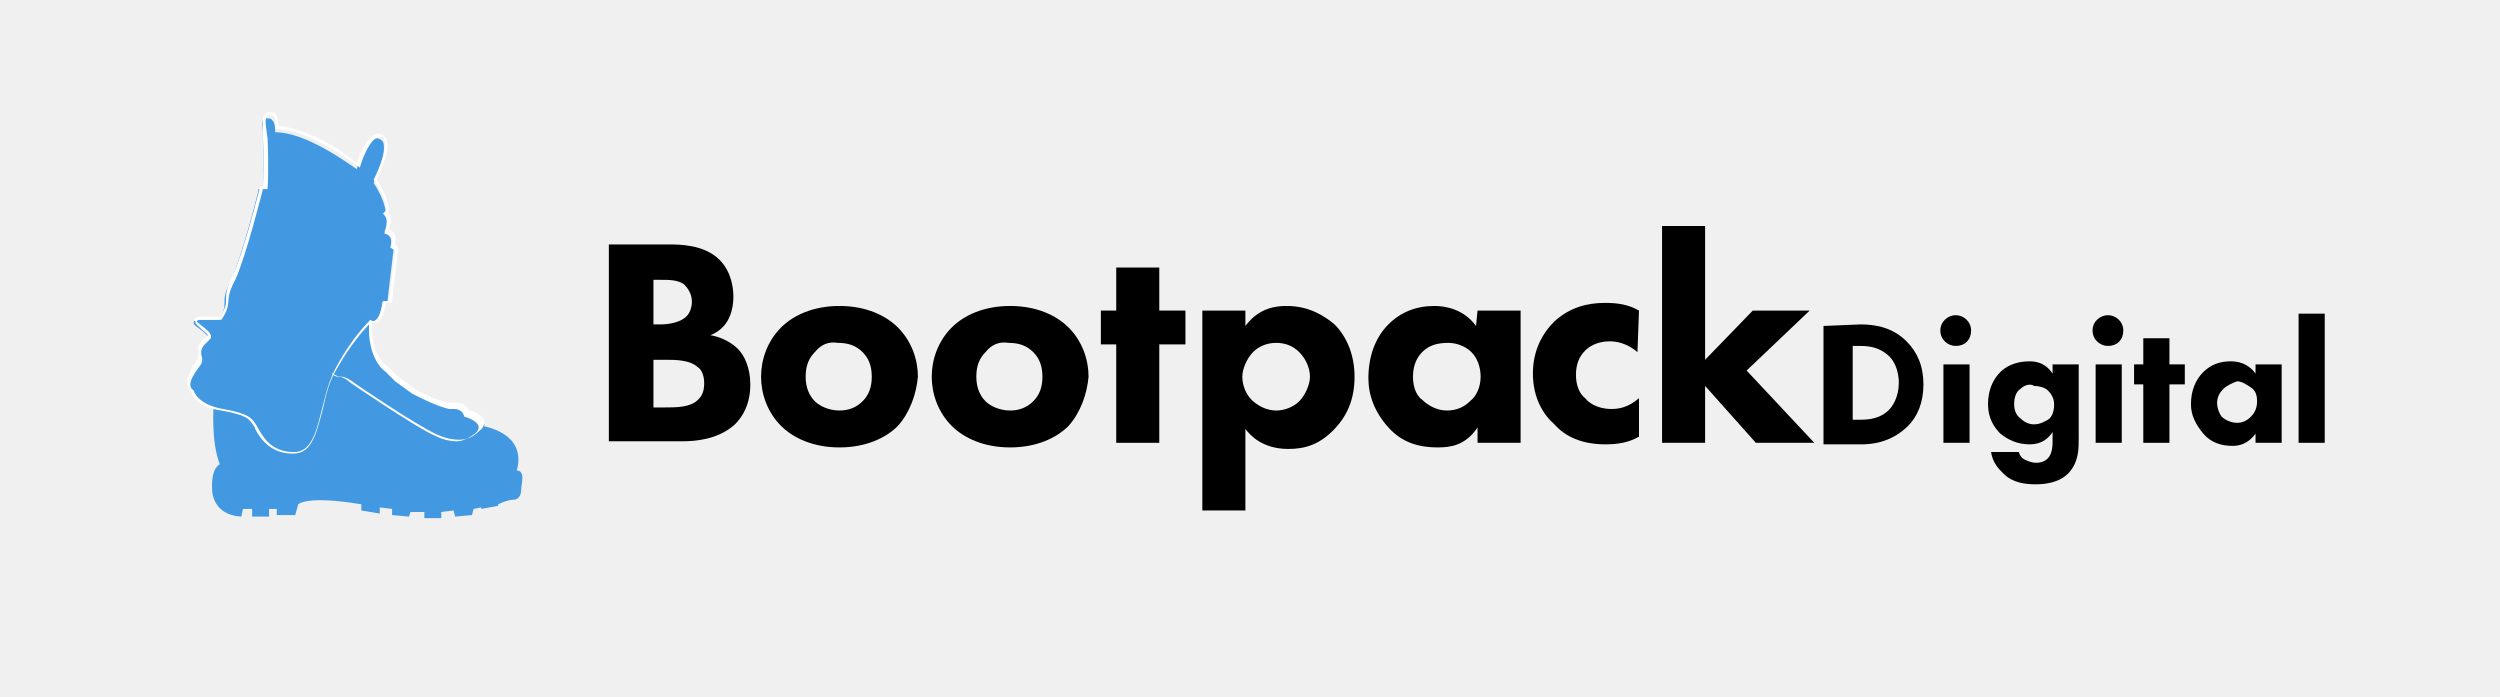
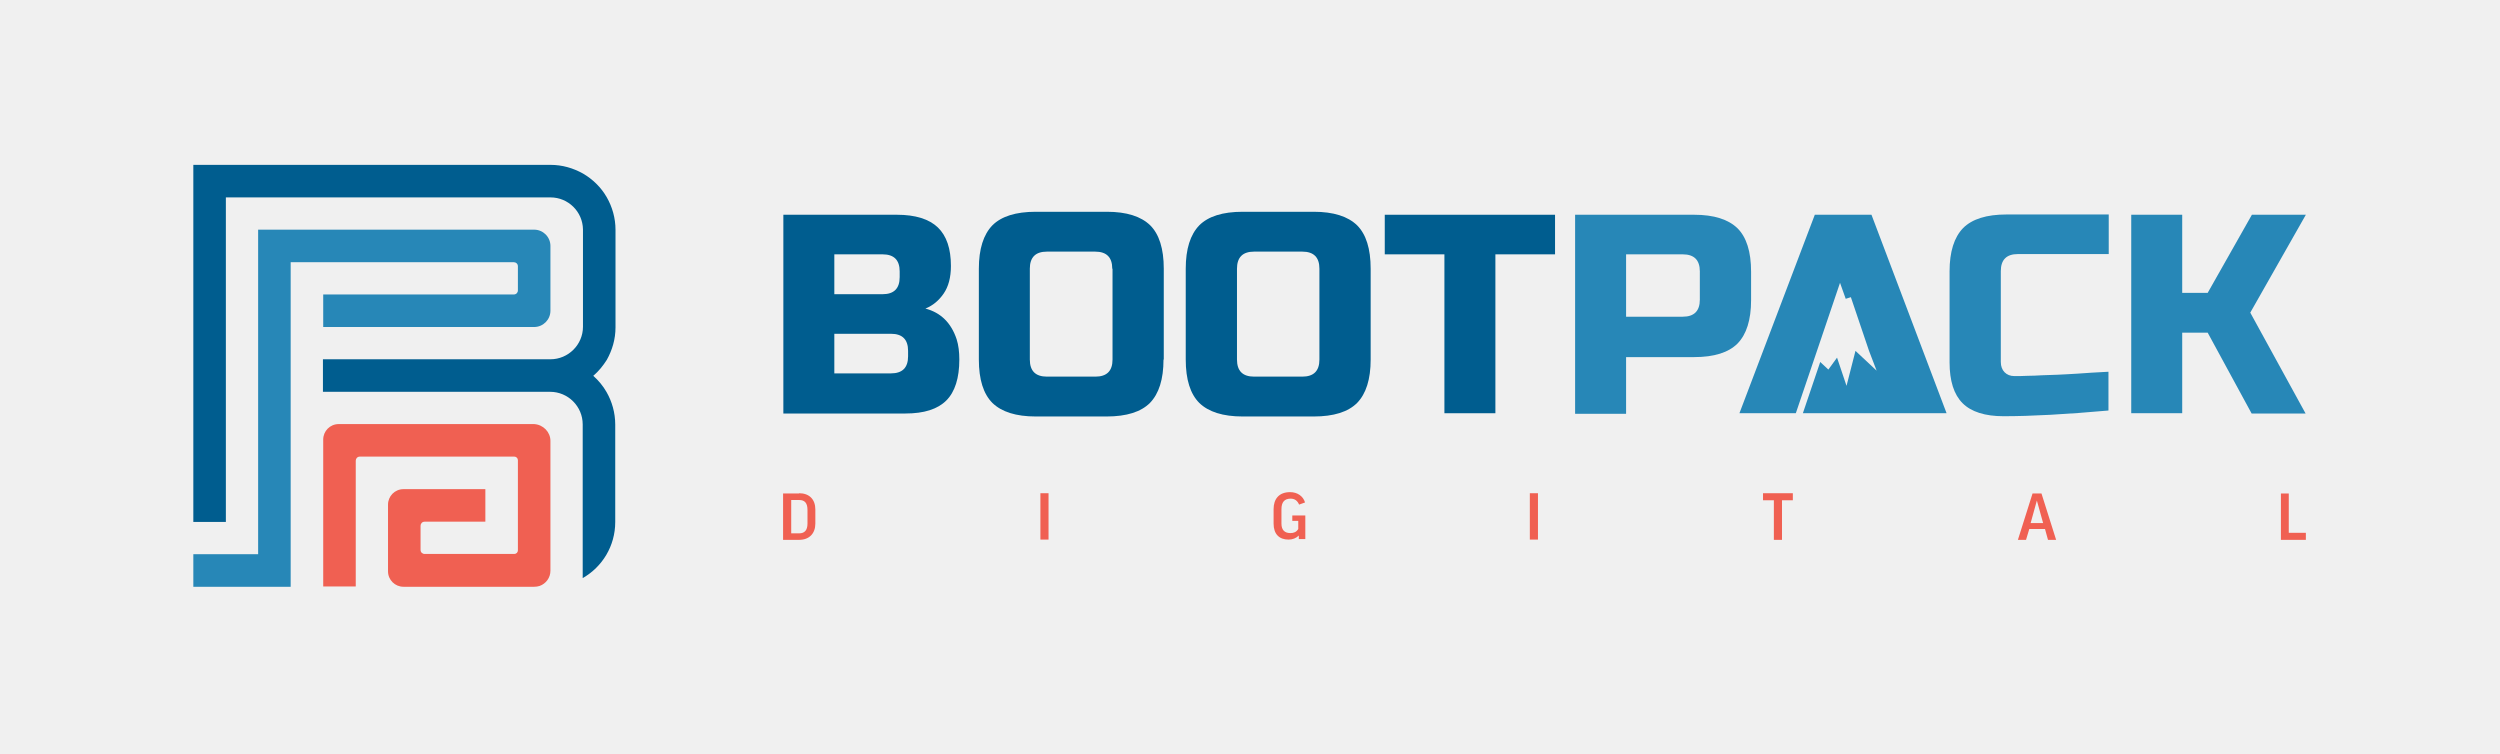
- <svg xmlns="http://www.w3.org/2000/svg" version="1.1" id="Calque_1" x="0px" y="0px" viewBox="0 0 162.6 45.3" style="enable-background:new 0 0 162.6 45.3;" xml:space="preserve">
+ <svg xmlns="http://www.w3.org/2000/svg" version="1.1" id="Layer_1" x="0px" y="0px" viewBox="0 0 922 278" style="enable-background:new 0 0 922 278;" xml:space="preserve">
  <style type="text/css">
- 	.st0{fill:#4299E1;}
- 	.st1{fill:#FFFFFF;}
- 	.st2{enable-background:new    ;}
+ 	.st0{fill:#005D8F;}
+ 	.st1{fill:#F06052;}
+ 	.st2{fill:#2787B7;}
</style>
  <g>
-     <path class="st0" d="M13.9,26.3c0,0-0.2,2.4,0.4,3.9c0,0-0.6,0.2-0.5,1.7c0,0,0,1.6,1.9,1.7l0.1-0.5h0.6v0.5h1.1v-0.5H18v0.4h1.2   l0.2-0.7c0,0,0.5-0.6,4.1,0v0.4l1.2,0.2V33l0.8,0.1v0.4l1.1,0.1l0.1-0.3h0.9v0.4h1.1v-0.4l0.8-0.1l0.1,0.4l1.1-0.1l0.1-0.4l0.5-0.1   v0.1l1.1-0.2v-0.1c0,0,0.6-0.3,1-0.3s0.5-0.4,0.5-0.7c0-0.3,0.3-1.2-0.3-1.2c0,0,1-2.5-2.8-3l-3.3-0.7l-5.9-4.1L13.9,26.3z" />
-     <g>
-       <path class="st0" d="M29.9,28.6c-0.4,0-0.9-0.1-1.5-0.4c-1.3-0.6-5.2-3.3-5.4-3.4c0,0-0.4-0.3-0.8-0.4c-0.5,0-0.6-0.4-0.6-0.4l0,0    l2.5-4v1.6c0,0,0,1.8,1.1,2.5l0.7,0.6l1.1,0.8c0,0,1.4,0.8,2.4,0.9c0,0,0.1,0,0.3,0c0.4,0,0.7,0.2,0.8,0.5c0.2,0,0.9,0.3,1,0.7    c0,0.2,0,0.3-0.2,0.5C30.8,28.5,30.4,28.6,29.9,28.6z" />
-       <path class="st1" d="M24,20.3v1.3c0,0,0,1.8,1.1,2.6l0.6,0.6l1.1,0.8c0,0,1.5,0.8,2.4,1c0,0,0.1,0,0.3,0c0.3,0,0.6,0.1,0.7,0.5    c0,0,1.5,0.4,0.7,1.1c-0.4,0.3-0.8,0.5-1.2,0.5c-0.4,0-0.9-0.1-1.5-0.4c-1.3-0.6-5.4-3.4-5.4-3.4s-0.4-0.4-0.8-0.4    c-0.4,0-0.5-0.4-0.5-0.4L24,20.3 M24.2,19.6l-0.4,0.6l-2.3,3.6v0.1V24c0,0.2,0.3,0.5,0.7,0.5c0.3,0,0.7,0.3,0.7,0.3l0,0l0,0    c0.1,0.1,4.1,2.8,5.4,3.4c0.6,0.3,1.1,0.4,1.6,0.4s0.9-0.2,1.3-0.6c0.3-0.2,0.3-0.5,0.3-0.6c-0.1-0.4-0.7-0.7-1-0.7    c-0.1-0.3-0.4-0.5-0.9-0.5c-0.1,0-0.3,0-0.3,0c-0.9-0.1-2.2-0.8-2.3-0.9l-1.1-0.8l-0.6-0.6l0,0l0,0c-1.1-0.7-1.1-2.4-1.1-2.4v-1.3    L24.2,19.6L24.2,19.6z" />
-     </g>
-     <g>
-       <path class="st0" d="M19,29.4c-1.4,0-2-1-2.3-1.5c0-0.1-0.1-0.1-0.1-0.2l0,0c-0.3-0.4-0.5-0.7-2.1-1s-1.9-1.1-2-1.3    c-0.1-0.1-0.2-0.2-0.2-0.3c0-0.3,0.2-0.8,0.2-0.8c0.1-0.2,0.2-0.4,0.3-0.5c0.2-0.2,0.3-0.4,0.2-0.7c-0.1-0.5,0.1-0.7,0.3-0.9    c0.1-0.1,0.2-0.1,0.2-0.2c0.1-0.1-0.2-0.4-0.5-0.6s-0.4-0.3-0.4-0.4l0,0v-0.1c0,0,0.1-0.1,0.6-0.1c0.4,0,0.8,0,1,0    c0.4-0.6,0.4-0.8,0.4-1.1s0-0.7,0.4-1.4c0.7-1.5,1.8-5.8,1.8-5.9v-0.1h0.3c0.1-1.2,0-3.2,0-3.2c0-0.2,0-0.4,0-0.5    c0-0.3-0.1-0.6,0-0.8c0-0.1,0.2-0.1,0.3-0.1l0,0c0.1,0,0.2,0,0.3,0.1c0.2,0.2,0.2,0.6,0.2,0.8c2,0,4.7,2,5.3,2.4    c0.2-0.7,0.8-2,1.3-2c0.1,0,0.2,0,0.4,0.2c0.3,0.6-0.4,2.3-0.6,2.7c0.8,1.2,0.8,2,0.8,2l0,0L25,14c0.4,0.3,0.1,1,0,1.2l0,0    c0.2,0,0.4,0.2,0.4,0.3c0.1,0.2,0,0.5,0,0.6l0.2,0.1l-0.4,3.4h-0.3c-0.1,0.9-0.4,1.3-0.7,1.3c-0.1,0-0.2,0-0.2-0.1    c-0.3,0.2-1.3,1.3-2.2,3.1c-0.4,0.8-0.7,1.7-0.9,2.6c-0.4,1.5-0.7,2.8-1.8,2.8L19,29.4z" />
-       <path class="st1" d="M17.6,7.5c0.5,0,0.3,0.9,0.3,0.9s0,0,0.1,0c2.2,0,5.4,2.5,5.4,2.5c0.4-1.3,0.9-2,1.3-2c0.1,0,0.2,0,0.3,0.2    c0.3,0.6-0.7,2.6-0.7,2.6c0.9,1.2,0.8,2,0.8,2l-0.2,0.2c0.5,0.3,0.1,1.2,0.1,1.2l0.1,0.1c0.7,0.2,0.3,0.9,0.3,0.9l0.3,0.2    l-0.4,3.3h-0.4c-0.2,1.1-0.4,1.3-0.6,1.3c-0.1,0-0.2-0.1-0.2-0.1s-1.2,1.1-2.3,3.2c-1.1,2.1-0.9,5.3-2.6,5.4h-0.1    c-1.6,0-2.1-1.2-2.4-1.7c-0.3-0.5-0.5-0.8-2.2-1.1s-1.9-1.2-1.9-1.2c-0.5-0.3,0-1,0-1c0.3-0.6,0.7-0.7,0.5-1.3    c-0.1-0.6,0.3-0.7,0.6-1.1c0.2-0.4-0.8-0.9-0.9-1.1c0-0.1,0.2-0.1,0.5-0.1c0.5,0,1.1,0,1.1,0c0.8-1.2,0.1-1.1,0.9-2.6    c0.7-1.5,1.8-5.9,1.8-5.9h0.3c0.1-1.3,0-3.3,0-3.3C17.3,8.1,17.1,7.5,17.6,7.5L17.6,7.5 M17.6,7.3L17.6,7.3L17.6,7.3    c-0.2,0-0.3,0-0.4,0.2C17,7.7,17.1,8,17.1,8.4c0,0.1,0,0.3,0,0.5c0,0,0.1,1.9,0,3.2H17h-0.1v0.1c0,0-1.1,4.4-1.8,5.8    c-0.4,0.8-0.4,1.1-0.4,1.5c0,0.3,0,0.5-0.4,1.1c-0.2,0-0.6,0-0.9,0c-0.5,0-0.6,0-0.7,0.1c0,0-0.1,0.1,0,0.2c0,0.2,0.2,0.3,0.4,0.5    c0.1,0.1,0.4,0.3,0.4,0.4c0,0.1-0.1,0.1-0.2,0.2c-0.2,0.2-0.5,0.4-0.4,1c0,0.3,0,0.4-0.2,0.6c-0.1,0.1-0.2,0.3-0.3,0.5    c0,0.1-0.3,0.5-0.2,0.9c0,0.1,0.1,0.3,0.2,0.4c0.1,0.3,0.4,1.1,2,1.3c1.6,0.3,1.8,0.5,2.1,1l0,0c0,0,0.1,0.1,0.1,0.2    c0.3,0.6,1,1.6,2.4,1.6h0.1c1.2,0,1.5-1.4,1.9-2.9c0.2-0.9,0.4-1.8,0.9-2.6c0.9-1.6,1.8-2.6,2.2-3c0,0,0.1,0,0.2,0    c0.5,0,0.7-0.7,0.8-1.3h0.2h0.2v-0.2l0.4-3.3v-0.1L25.8,16l-0.1-0.1c0-0.1,0.1-0.4,0-0.6c0-0.1-0.2-0.3-0.4-0.4    c0.1-0.3,0.2-0.8,0-1.1l0,0l0,0v-0.1c0,0,0-0.9-0.8-2c0.2-0.5,1-2.1,0.6-2.7c-0.1-0.2-0.3-0.3-0.5-0.3c-0.6,0-1.1,1-1.4,1.9    c-0.8-0.7-3.2-2.3-5.1-2.4c0-0.2,0-0.6-0.2-0.8C17.8,7.3,17.7,7.3,17.6,7.3L17.6,7.3z" />
-     </g>
+     <line x1="203" y1="204.5" x2="203" y2="204.5" />
+     <line x1="226.9" y1="192.5" x2="226.9" y2="192.5" />
+     <line x1="226.9" y1="156.6" x2="226.9" y2="156.6" />
+     <path class="st0" d="M218.8,138.6c1.9,1.7,3.6,3.7,4.9,6c2,3.5,3.2,7.6,3.2,12v35.9c0,8.9-4.8,16.6-12,20.7v-56.7   c0-6.6-5.4-12-12-12h-83.8v-12H203c6.6,0,12-5.4,12-12V84.6c-0.1-6.5-5.4-11.8-12-11.8H83.3v119.7h-12V60.8H203   c4.4,0,8.4,1.2,12,3.2c3.6,2.1,6.7,5.1,8.8,8.8c2,3.5,3.2,7.6,3.2,12v35.9c0,4.4-1.2,8.4-3.2,12   C222.4,134.9,220.8,136.9,218.8,138.6z" />
+     <line x1="191" y1="156.6" x2="191" y2="156.6" />
+     <line x1="191" y1="168.6" x2="191" y2="168.6" />
+     <line x1="179" y1="156.6" x2="179" y2="156.6" />
+     <line x1="191" y1="192.5" x2="191" y2="192.5" />
+     <line x1="191" y1="180.5" x2="191" y2="180.5" />
+     <line x1="179" y1="192.5" x2="179" y2="192.5" />
+     <line x1="191" y1="204.5" x2="191" y2="204.5" />
+     <path class="st1" d="M203,162.6v47.9c0,2.6-1.7,4.8-4,5.6c-0.6,0.2-1.3,0.3-2,0.3h-48.2c-3.1,0-5.7-2.5-5.7-5.7v-24.6   c0-3.1,2.5-5.7,5.7-5.7H179v12h-22.4c-0.9,0-1.5,0.7-1.5,1.5v8.9c0,0.9,0.7,1.5,1.5,1.5h33.1c0.7,0,1.3-0.6,1.3-1.3v-33.3   c0-0.7-0.6-1.3-1.3-1.3h-57c-0.9,0-1.5,0.7-1.5,1.5v46.4h-12v-54.2c0-3.1,2.5-5.7,5.7-5.7H197C200.3,156.6,203,159.3,203,162.6z" />
+     <line x1="203" y1="96.7" x2="203" y2="96.7" />
+     <line x1="191" y1="84.7" x2="191" y2="84.7" />
+     <line x1="203" y1="96.7" x2="203" y2="96.7" />
+     <line x1="197" y1="84.7" x2="197" y2="84.7" />
+     <path class="st2" d="M203,90.7v23.9c0,3.3-2.7,6-6,6h-77.8v-12h70.3c0.9,0,1.5-0.7,1.5-1.5v-8.9c0-0.9-0.7-1.5-1.5-1.5h-82.3v119.7   H71.3v-12h23.9V84.7H197C200.3,84.7,203,87.4,203,90.7z" />
+     <line x1="203" y1="108.7" x2="203" y2="108.7" />
+     <line x1="203" y1="144.6" x2="203" y2="144.6" />
+     <polyline points="226.9,156.6 226.9,156.6 226.9,156.6  " />
+     <line x1="191" y1="177.3" x2="191" y2="177.3" />
+     <polyline points="226.9,192.5 226.9,192.5 226.9,192.5  " />
+     <line x1="191" y1="171.8" x2="191" y2="171.8" />
+     <polyline points="197,84.7 197,84.7 197,84.7  " />
  </g>
  <g>
-     <g class="st2">
-       <path d="M43.5,15.9c0.7,0,2.3,0,3.3,1c0.8,0.8,0.9,1.9,0.9,2.4s-0.1,1.1-0.4,1.6s-0.8,0.8-1.1,0.9c0.6,0.1,1.3,0.4,1.8,0.9    c0.4,0.4,0.8,1.2,0.8,2.3c0,1.3-0.5,2.1-1,2.6c-1.1,1-2.6,1.1-3.4,1.1h-4.8V15.9H43.5z M42.5,21.1H43c0.4,0,1.1-0.1,1.5-0.4    c0.3-0.2,0.5-0.6,0.5-1.1s-0.3-0.9-0.5-1.1c-0.4-0.3-1-0.3-1.5-0.3h-0.5V21.1z M42.5,26.5h0.7c0.8,0,1.7,0,2.2-0.5    c0.3-0.3,0.4-0.6,0.4-1.1s-0.2-0.9-0.4-1c-0.5-0.5-1.5-0.5-2.1-0.5h-0.8V26.5z" />
-     </g>
-     <g class="st2">
-       <path d="M58.4,27.7c-0.8,0.8-2.1,1.4-3.8,1.4c-1.7,0-3-0.6-3.8-1.4c-0.9-0.9-1.3-2.1-1.3-3.2s0.4-2.3,1.3-3.2    c0.8-0.8,2.1-1.4,3.8-1.4c1.7,0,3,0.6,3.8,1.4c0.9,0.9,1.3,2.1,1.3,3.2C59.6,25.6,59.2,26.8,58.4,27.7z M53,22.9    c-0.4,0.4-0.6,0.9-0.6,1.6c0,0.8,0.3,1.3,0.6,1.6c0.3,0.3,0.9,0.6,1.6,0.6c0.6,0,1.1-0.2,1.5-0.6c0.4-0.4,0.6-0.9,0.6-1.6    s-0.2-1.2-0.6-1.6c-0.4-0.4-0.9-0.6-1.6-0.6C53.9,22.2,53.4,22.4,53,22.9z" />
-     </g>
-     <g class="st2">
-       <path d="M69.5,27.7c-0.8,0.8-2.1,1.4-3.8,1.4c-1.7,0-3-0.6-3.8-1.4c-0.9-0.9-1.3-2.1-1.3-3.2s0.4-2.3,1.3-3.2    c0.8-0.8,2.1-1.4,3.8-1.4c1.7,0,3,0.6,3.8,1.4c0.9,0.9,1.3,2.1,1.3,3.2C70.7,25.6,70.3,26.8,69.5,27.7z M64.1,22.9    c-0.4,0.4-0.6,0.9-0.6,1.6c0,0.8,0.3,1.3,0.6,1.6c0.3,0.3,0.9,0.6,1.6,0.6c0.6,0,1.1-0.2,1.5-0.6s0.6-0.9,0.6-1.6    s-0.2-1.2-0.6-1.6s-0.9-0.6-1.6-0.6C65,22.2,64.5,22.4,64.1,22.9z" />
-       <path d="M75.4,22.4v6.4h-2.8v-6.4h-1v-2.2h1v-2.8h2.8v2.8h1.7v2.2H75.4z" />
-     </g>
-     <g class="st2">
-       <path d="M81,33.2h-2.8v-13H81v1c0.9-1.2,2-1.3,2.7-1.3c1.5,0,2.5,0.7,3.1,1.2c0.8,0.8,1.3,2,1.3,3.4c0,1.5-0.5,2.6-1.4,3.5    s-1.8,1.2-2.9,1.2c-1.7,0-2.5-0.9-2.8-1.3C81,27.9,81,33.2,81,33.2z M81.5,22.9c-0.4,0.4-0.7,1.1-0.7,1.6s0.2,1.1,0.6,1.5    c0.4,0.4,1,0.7,1.6,0.7c0.5,0,1.1-0.2,1.5-0.6s0.7-1.1,0.7-1.6c0-0.6-0.3-1.2-0.7-1.6s-0.9-0.6-1.5-0.6    C82.3,22.3,81.8,22.6,81.5,22.9z" />
-     </g>
-     <g class="st2">
-       <path d="M96.1,20.2h2.8v8.6h-2.8v-1c-0.8,1.2-1.8,1.3-2.6,1.3c-1.2,0-2.3-0.3-3.2-1.3S89,25.7,89,24.6c0-1.5,0.5-2.7,1.3-3.5    c0.8-0.8,1.8-1.2,3-1.2c0.7,0,1.9,0.2,2.7,1.3L96.1,20.2L96.1,20.2z M92.5,22.9c-0.3,0.3-0.6,0.8-0.6,1.6s0.3,1.3,0.6,1.5    c0.4,0.4,1,0.7,1.6,0.7s1.1-0.2,1.5-0.6c0.4-0.3,0.7-0.9,0.7-1.6c0-0.6-0.2-1.2-0.6-1.6s-1-0.6-1.5-0.6    C93.4,22.3,92.9,22.5,92.5,22.9z" />
-       <path d="M106.5,22.9c-0.7-0.6-1.4-0.7-1.8-0.7c-0.9,0-1.4,0.4-1.6,0.6c-0.4,0.4-0.6,0.9-0.6,1.6c0,0.6,0.2,1.2,0.6,1.5    c0.4,0.5,1.1,0.7,1.7,0.7c0.5,0,1.1-0.1,1.8-0.7v2.5c-0.7,0.4-1.4,0.5-2.2,0.5c-1.5,0-2.6-0.5-3.3-1.3c-0.7-0.6-1.4-1.7-1.4-3.3    c0-1.5,0.6-2.6,1.4-3.4c1-0.9,2.1-1.2,3.3-1.2c0.8,0,1.5,0.1,2.2,0.5L106.5,22.9L106.5,22.9z" />
-     </g>
-     <g class="st2">
-       <path d="M110.9,14.7v8.7l3.1-3.2h3.7l-4.1,3.9l4.4,4.7h-3.8l-3.3-3.7v3.7h-2.8V14.7H110.9z" />
-     </g>
-     <g class="st2">
-       <path d="M121,21.1c1,0,2.1,0.2,3,1.1c0.7,0.7,1.1,1.6,1.1,2.8s-0.4,2.1-1,2.7c-1.1,1.1-2.4,1.2-3,1.2h-2.5v-7.7L121,21.1L121,21.1    z M120.4,27.3h0.5c0.4,0,1.2,0,1.8-0.5c0.4-0.3,0.8-1,0.8-1.9c0-0.8-0.3-1.4-0.6-1.7c-0.6-0.6-1.3-0.7-1.9-0.7h-0.5v4.8    C120.5,27.3,120.4,27.3,120.4,27.3z" />
-       <path d="M127.2,20.5c0.5,0,1,0.4,1,1s-0.4,1-1,1c-0.5,0-1-0.4-1-1S126.7,20.5,127.2,20.5z M128.1,23.7v5.1h-1.7v-5.1H128.1z" />
-     </g>
-     <g class="st2">
-       <path d="M133.5,23.7h1.7v4.8c0,0.7,0,1.5-0.6,2.2c-0.6,0.7-1.6,0.8-2.2,0.8c-0.7,0-1.5-0.1-2.1-0.7c-0.3-0.3-0.7-0.7-0.8-1.4h1.8    c0.1,0.3,0.2,0.4,0.4,0.5c0.2,0.1,0.5,0.2,0.7,0.2c0.5,0,0.7-0.2,0.8-0.3c0.3-0.3,0.3-0.9,0.3-1.1v-0.6c-0.2,0.3-0.6,0.8-1.5,0.8    c-0.8,0-1.4-0.3-1.9-0.7c-0.4-0.4-0.8-1-0.8-1.9s0.3-1.6,0.8-2.1c0.3-0.3,0.9-0.7,1.9-0.7c0.9,0,1.3,0.5,1.5,0.8L133.5,23.7    L133.5,23.7z M131.4,25.3c-0.3,0.2-0.4,0.6-0.4,1c0,0.3,0.1,0.7,0.4,0.9c0.2,0.2,0.5,0.4,0.9,0.4c0.4,0,0.7-0.2,0.9-0.3    c0.3-0.2,0.4-0.6,0.4-1s-0.2-0.7-0.4-0.9c-0.2-0.2-0.6-0.3-0.9-0.3C132,24.9,131.6,25.1,131.4,25.3z" />
-     </g>
-     <g class="st2">
-       <path d="M137.1,20.5c0.5,0,1,0.4,1,1s-0.4,1-1,1c-0.5,0-1-0.4-1-1S136.6,20.5,137.1,20.5z M138,23.7v5.1h-1.7v-5.1H138z" />
-       <path d="M141.1,25v3.8h-1.7V25h-0.6v-1.3h0.6V22h1.7v1.7h1V25H141.1z" />
-     </g>
-     <g class="st2">
-       <path d="M146.7,23.7h1.7v5.1h-1.7v-0.6c-0.5,0.7-1.1,0.8-1.5,0.8c-0.7,0-1.4-0.2-1.9-0.8s-0.8-1.2-0.8-1.9c0-0.9,0.3-1.6,0.8-2.1    s1.1-0.7,1.8-0.7c0.4,0,1.1,0.1,1.6,0.8V23.7L146.7,23.7z M144.6,25.3c-0.2,0.2-0.4,0.5-0.4,0.9s0.2,0.8,0.3,0.9    c0.2,0.2,0.6,0.4,1,0.4c0.3,0,0.6-0.1,0.9-0.4c0.2-0.2,0.4-0.5,0.4-1c0-0.4-0.1-0.7-0.4-0.9c-0.3-0.2-0.6-0.4-0.9-0.4    C145.2,24.9,144.8,25.1,144.6,25.3z" />
-     </g>
-     <g class="st2">
-       <path d="M151.2,20.4v8.4h-1.7v-8.4H151.2z" />
+     <path class="st1" d="M294.7,181.9c3.8,0,6,2.3,6,6v5.2c0,3.6-2.2,6-6,6h-5.9v-17.1H294.7z M294.7,184.4h-2.9v12.3h2.9   c2,0,3.1-1.1,3.1-3.6v-5C297.8,185.5,296.8,184.4,294.7,184.4z" />
+     <path class="st1" d="M386.7,181.9v17.1h-3v-17.1H386.7z" />
+     <path class="st1" d="M481.3,185.3l-2.2,0.8c-0.6-1.5-1.7-2.2-3.1-2.2c-2.3,0-3.4,1.3-3.4,3.9v5.3c0,2.4,1.2,3.5,3.3,3.5   c1.3,0,2.2-0.4,2.9-1.5v-3h-2.2v-2h4.8v8.7h-2.4v-1.3c-1,1-2.3,1.5-3.8,1.5c-3.4,0-5.5-2-5.5-5.9v-5.3c0-3.8,2-6.3,6.1-6.3   C478.5,181.5,480.6,183,481.3,185.3z" />
+     <path class="st1" d="M567.2,181.9v17.1h-3v-17.1H567.2z" />
+     <path class="st1" d="M661.2,181.9v2.6h-4v14.6h-3v-14.6h-4v-2.6H661.2z" />
+     <path class="st1" d="M747.2,199.1h-3l5.4-17.1h3.3l5.4,17.1h-3l-1.1-4h-5.8L747.2,199.1z M748.9,192.9h4.6l-2.3-8.3h0L748.9,192.9z   " />
+     <path class="st1" d="M844.1,181.9v14.6h6.3v2.6h-9.2v-17.1H844.1z" />
+     <g>
+       <path class="st0" d="M288.9,79.2h41.9c6.8,0,11.9,1.6,15.1,4.7c3.2,3.1,4.8,7.8,4.8,14.2c0,4.2-0.9,7.6-2.7,10.2    c-1.8,2.6-4,4.4-6.7,5.5c5.7,1.5,9.5,5.3,11.5,11.3c0.7,2.2,1,4.7,1,7.5c0,6.8-1.6,11.9-4.8,15.1c-3.2,3.2-8.2,4.8-15.1,4.8h-45    V79.2z M331.8,100.1c0-4.2-2.1-6.3-6.3-6.3h-17.8v14.7h17.8c4.2,0,6.3-2.1,6.3-6.3V100.1z M334.9,129.4c0-4.2-2.1-6.3-6.3-6.3    h-20.9v14.6h20.9c4.2,0,6.3-2.1,6.3-6.3V129.4z" />
+       <path class="st0" d="M429.1,132.6c0,7.3-1.7,12.6-5,16c-3.3,3.3-8.6,5-16,5H382c-7.3,0-12.6-1.7-16-5c-3.3-3.3-5-8.6-5-16V99.1    c0-7.3,1.7-12.6,5-16c3.3-3.3,8.6-5,16-5h26.2c7.3,0,12.6,1.7,16,5c3.3,3.3,5,8.6,5,16V132.6z M410.2,99.1c0-4.2-2.1-6.3-6.3-6.3    h-17.8c-4.2,0-6.3,2.1-6.3,6.3v33.5c0,4.2,2.1,6.3,6.3,6.3H404c4.2,0,6.3-2.1,6.3-6.3V99.1z" />
+       <path class="st0" d="M505.5,132.6c0,7.3-1.7,12.6-5,16c-3.3,3.3-8.6,5-16,5h-26.2c-7.3,0-12.6-1.7-16-5c-3.3-3.3-5-8.6-5-16V99.1    c0-7.3,1.7-12.6,5-16c3.3-3.3,8.6-5,16-5h26.2c7.3,0,12.6,1.7,16,5c3.3,3.3,5,8.6,5,16V132.6z M486.6,99.1c0-4.2-2.1-6.3-6.3-6.3    h-17.8c-4.2,0-6.3,2.1-6.3,6.3v33.5c0,4.2,2.1,6.3,6.3,6.3h17.8c4.2,0,6.3-2.1,6.3-6.3V99.1z" />
+       <path class="st0" d="M551.5,152.4h-18.8V93.8h-22V79.2h62.8v14.6h-22V152.4z" />
+       <path class="st2" d="M580.8,79.2h44c7.3,0,12.6,1.7,16,5c3.3,3.3,5,8.6,5,16v10.5c0,7.3-1.7,12.6-5,16c-3.3,3.3-8.6,5-16,5h-25.1    v20.9h-18.8V79.2z M626.9,100.1c0-4.2-2.1-6.3-6.3-6.3h-20.9v23h20.9c4.2,0,6.3-2.1,6.3-6.3V100.1z" />
+       <path class="st2" d="M777.6,151.4c-15.6,1.4-28.5,2.1-38.7,2.1c-6.8,0-11.9-1.6-15.1-4.8c-3.2-3.2-4.8-8.2-4.8-15.1v-33.5    c0-7.3,1.7-12.6,5-16c3.3-3.3,8.6-5,16-5h37.7v14.6h-33.5c-4.2,0-6.3,2.1-6.3,6.3v33.5c0,1.6,0.5,2.9,1.4,3.8    c0.9,0.9,2.1,1.4,3.6,1.4s3.1,0,4.8-0.1c1.7,0,3.6-0.1,5.4-0.2c1.9-0.1,3.8-0.1,5.7-0.2c1.9-0.1,4.4-0.2,7.4-0.4    c3-0.2,6.8-0.5,11.4-0.7V151.4z" />
+       <path class="st2" d="M804.8,152.4h-18.8V79.2h18.8V108h9.4l16.3-28.8h19.9l-20.5,36.1l20.4,37.2h-19.9l-16.2-29.8h-9.4V152.4z" />
+       <polygon class="st2" points="690.2,79.2 669.3,79.2 641.5,152.4 661.9,152.4 662.3,152.4 670.1,129.4 678.6,104.3 680.7,110.2     682.6,109.6 689.3,129.4 692.1,136.7 684.3,129.4 681,142.3 677.5,131.9 677.5,131.9 677.5,131.9 674.3,136.3 671.3,133.5     664.9,152.4 697.5,152.4 717.9,152.4   " />
    </g>
  </g>
</svg>
